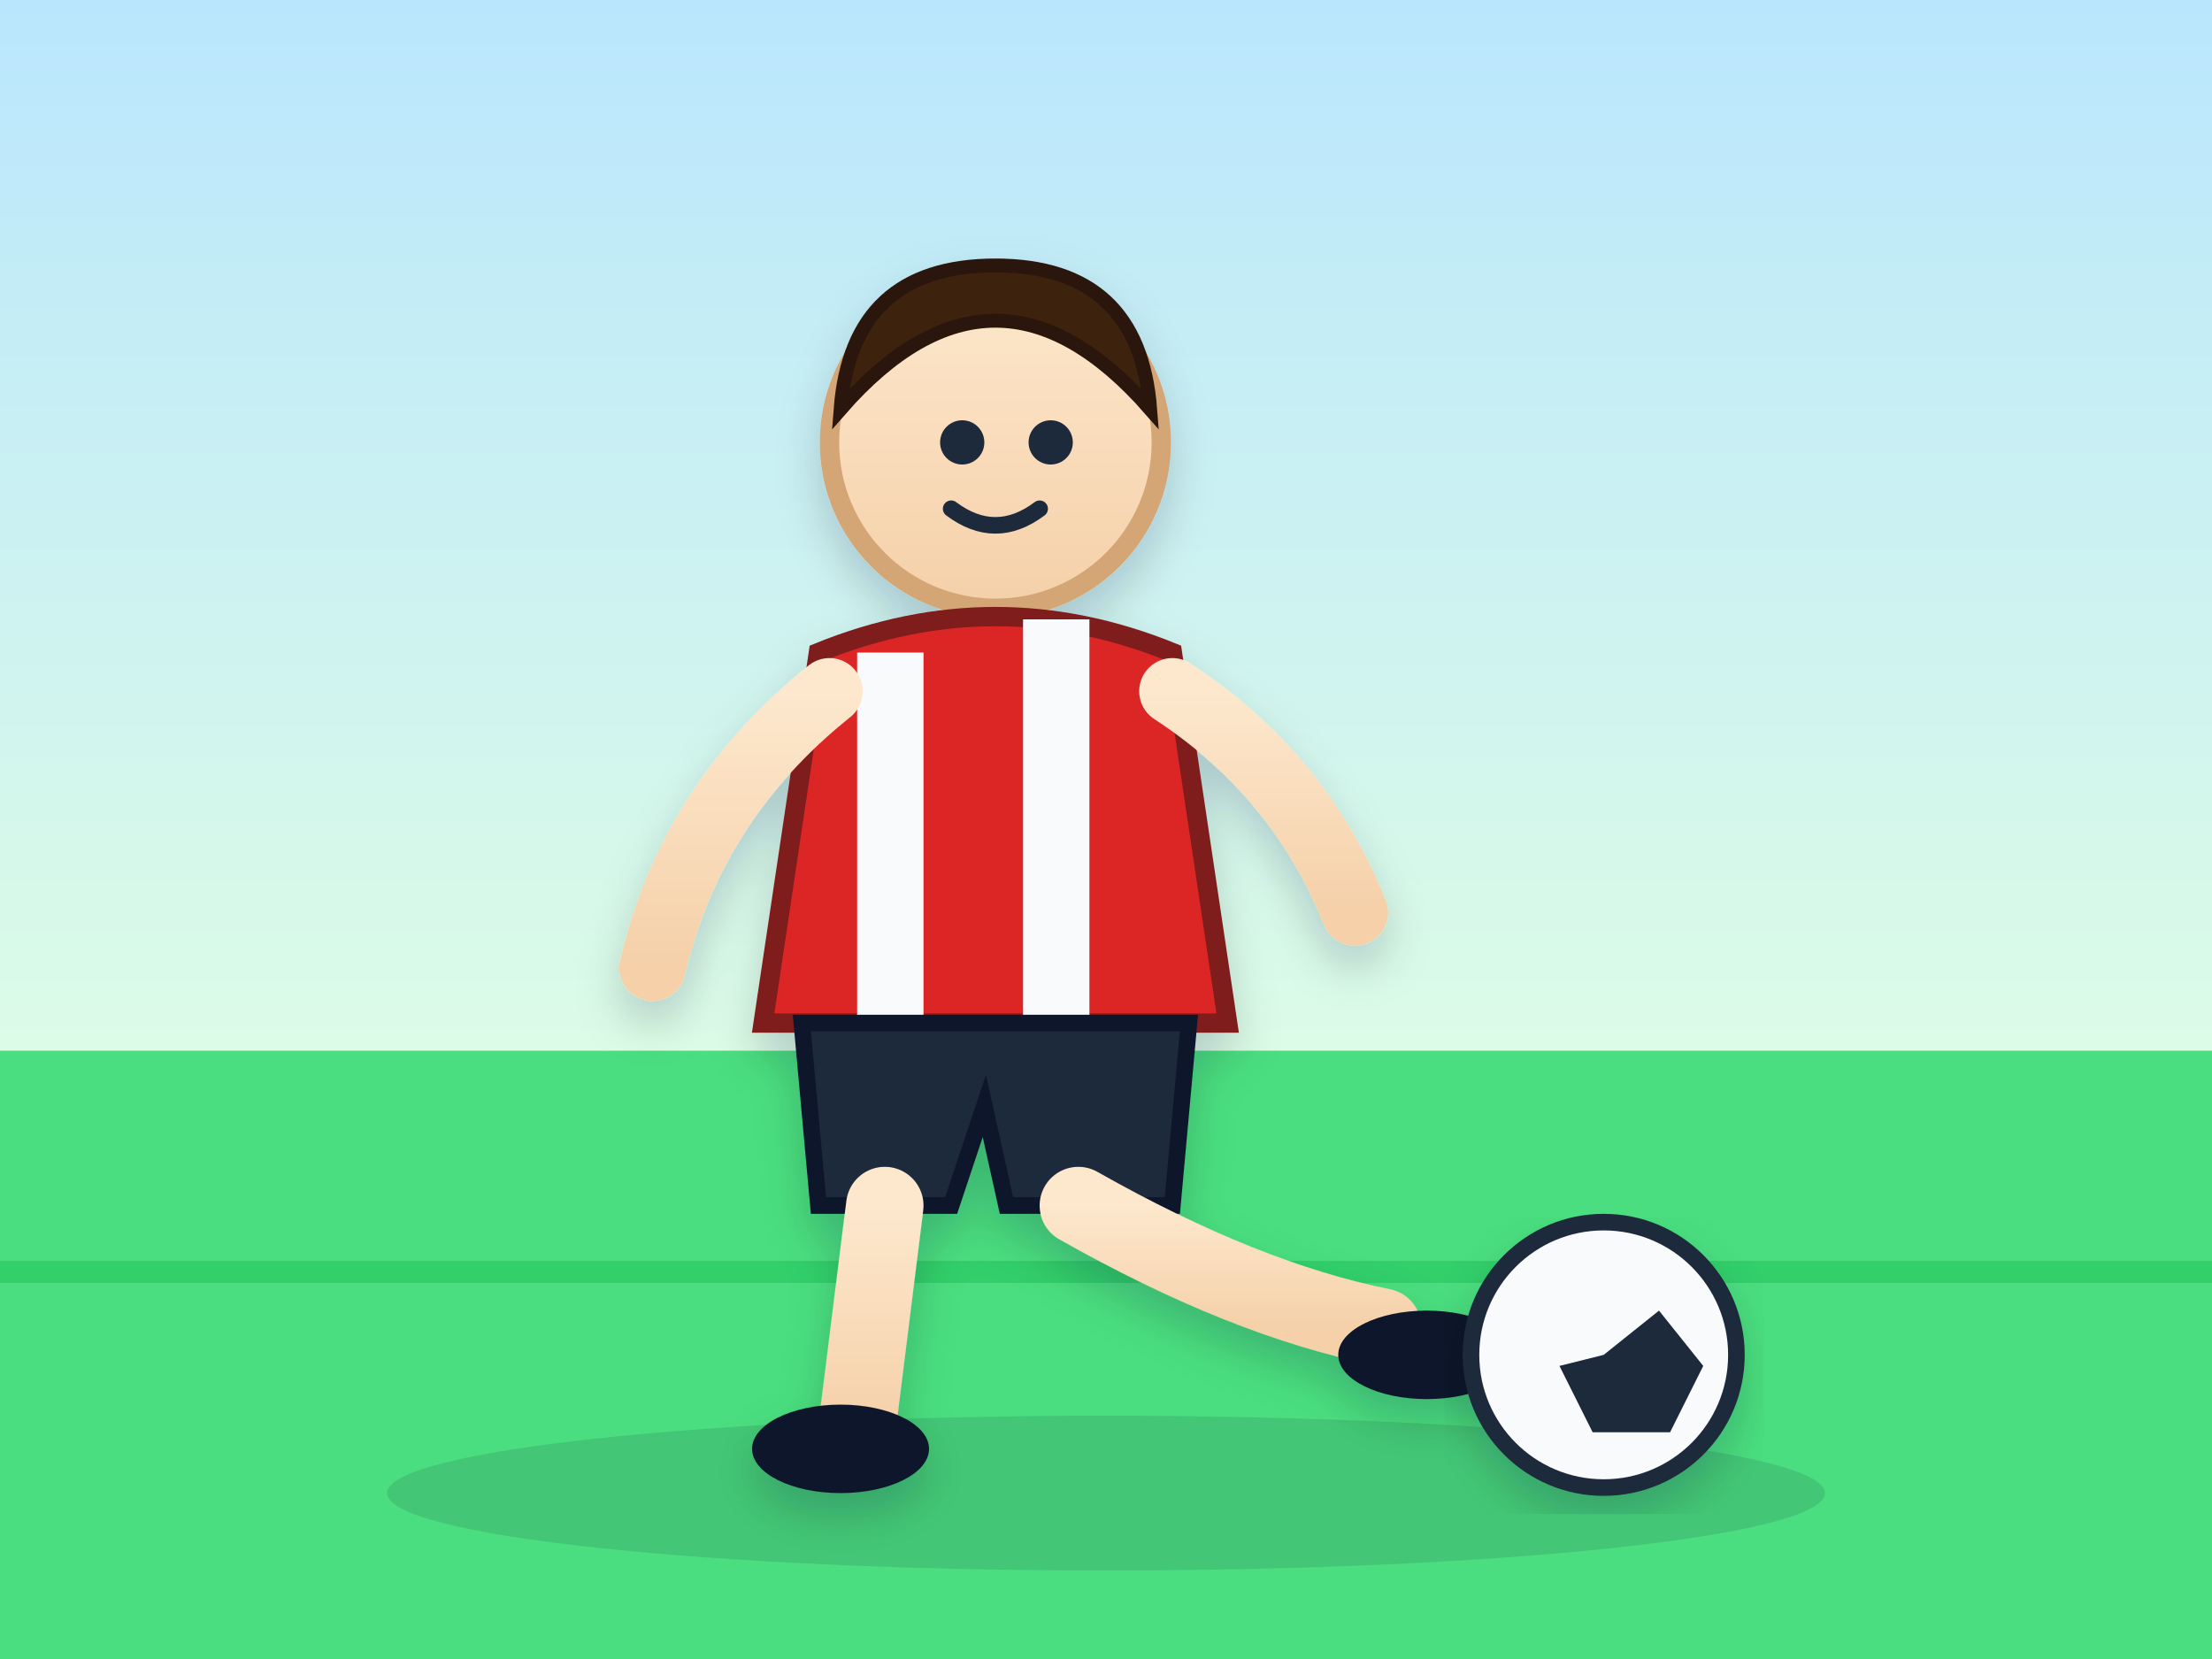
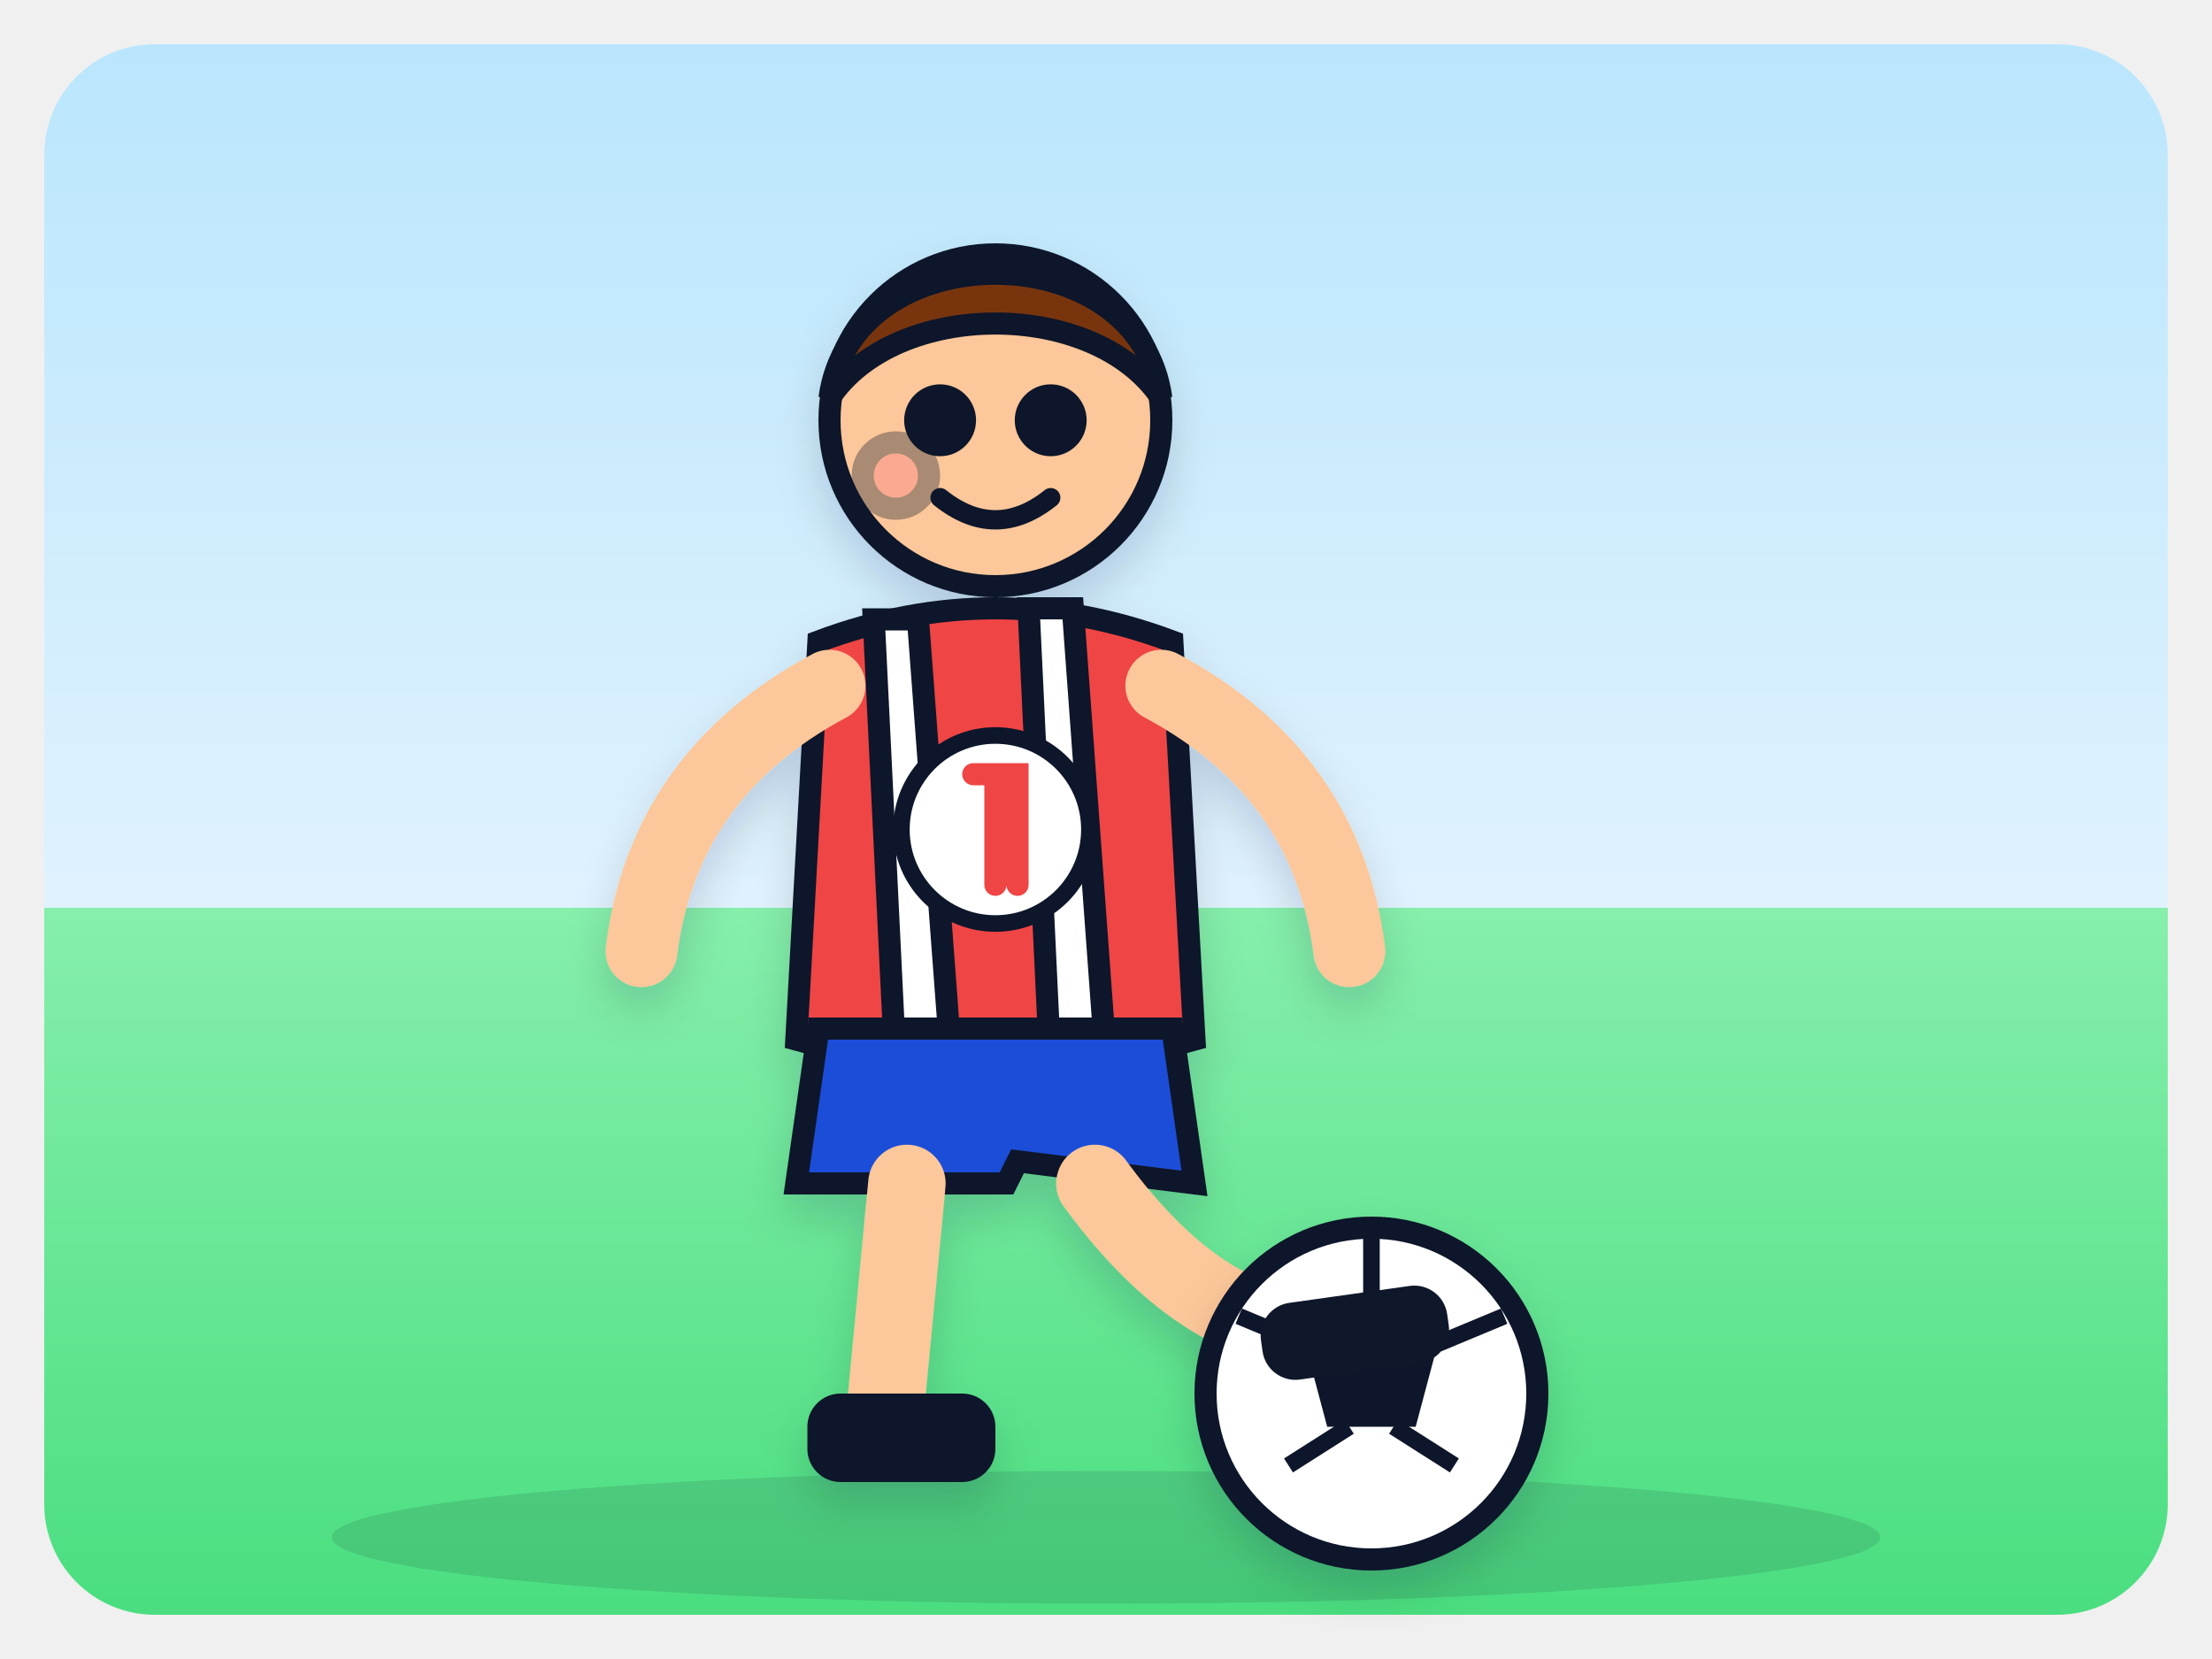
- <svg xmlns="http://www.w3.org/2000/svg" viewBox="0 0 400 300" role="img" aria-labelledby="title-player desc-player">
+ <svg xmlns="http://www.w3.org/2000/svg" viewBox="0 0 400 300" role="img" aria-labelledby="t-player d-player">
  <defs>
-     <linearGradient id="player-bg" x1="0" y1="0" x2="0" y2="1">
+     <linearGradient id="ply-bg" x1="0" y1="0" x2="0" y2="1">
      <stop offset="0%" stop-color="#bae6fd" />
-       <stop offset="100%" stop-color="#dcfce7" />
+       <stop offset="55%" stop-color="#e0f2fe" />
+       <stop offset="55%" stop-color="#86efac" />
+       <stop offset="100%" stop-color="#4ade80" />
    </linearGradient>
-     <linearGradient id="player-skin" x1="0" y1="0" x2="0" y2="1">
-       <stop offset="0%" stop-color="#fde8cd" />
-       <stop offset="100%" stop-color="#f5d0a9" />
-     </linearGradient>
-     <filter id="soft-shadow" x="-10%" y="-10%" width="120%" height="120%">
-       <feDropShadow dx="0" dy="4" stdDeviation="4" flood-color="#0f172a" flood-opacity="0.18" />
+     <filter id="ply-sh" x="-20%" y="-20%" width="140%" height="140%">
+       <feDropShadow dx="0" dy="4" stdDeviation="4" flood-color="#0f172a" flood-opacity="0.15" />
    </filter>
  </defs>
-   <rect x="0" y="0" width="400" height="190" fill="url(#player-bg)" />
-   <rect x="0" y="190" width="400" height="110" fill="#4ade80" />
-   <line x1="0" y1="230" x2="400" y2="230" stroke="#22c55e" stroke-width="4" opacity="0.6" />
-   <ellipse cx="200" cy="270" rx="130" ry="14" fill="#0f172a" opacity="0.12" />
-   <g filter="url(#soft-shadow)">
-     <circle cx="180" cy="80" r="30" fill="url(#player-skin)" stroke="#d4a574" stroke-width="3.5" />
-     <path d="M152 74 Q154 48 180 48 Q206 48 208 74 Q194 58 180 58 Q166 58 152 74 Z" fill="#3d2109" stroke="#2a1607" stroke-width="2.5" />
-     <circle cx="174" cy="80" r="4" fill="#1e293b" />
-     <circle cx="190" cy="80" r="4" fill="#1e293b" />
-     <path d="M172 92 Q180 98 188 92" fill="none" stroke="#1e293b" stroke-width="3" stroke-linecap="round" />
-     <path d="M148 118 Q180 105 212 118 L222 185 L138 185 Z" fill="#dc2626" stroke="#7f1d1d" stroke-width="3.5" />
-     <g fill="#f8fafc">
-       <rect x="155" y="118" width="12" height="67" />
-       <rect x="185" y="112" width="12" height="73" />
+   <rect x="8" y="8" width="384" height="284" rx="20" fill="url(#ply-bg)" />
+   <ellipse cx="200" cy="278" rx="140" ry="12" fill="#0f172a" opacity="0.12" />
+   <g filter="url(#ply-sh)" stroke="#0f172a" stroke-width="4">
+     <circle cx="180" cy="76" r="30" fill="#fcc79a" />
+     <path d="M150 72 C154 42 206 42 210 72 C198 54 162 54 150 72 Z" fill="#78350f" />
+     <circle cx="170" cy="76" r="4.5" fill="#0f172a" />
+     <circle cx="190" cy="76" r="4.5" fill="#0f172a" />
+     <path d="M170 90 Q180 98 190 90" fill="none" stroke="#0f172a" stroke-width="3.5" stroke-linecap="round" />
+     <circle cx="162" cy="86" r="6" fill="#fb7185" opacity="0.35" />
+     <path d="M148 116 Q180 104 212 116 L216 188 Q180 198 144 188 Z" fill="#ef4444" />
+     <g fill="#fff">
+       <path d="M158 112 L166 112 L172 192 L162 194 Z" />
+       <path d="M186 110 L194 110 L200 192 L190 194 Z" />
    </g>
-     <path d="M150 125 Q125 145 118 175" fill="none" stroke="url(#player-skin)" stroke-width="12" stroke-linecap="round" />
-     <path d="M212 125 Q235 140 245 165" fill="none" stroke="url(#player-skin)" stroke-width="12" stroke-linecap="round" />
-     <path d="M145 185 L215 185 L212 218 L182 218 L178 200 L172 218 L148 218 Z" fill="#1e293b" stroke="#0f172a" stroke-width="3" />
-     <path d="M160 218 L155 258" stroke="url(#player-skin)" stroke-width="14" stroke-linecap="round" />
-     <path d="M195 218 Q225 235 250 240" stroke="url(#player-skin)" stroke-width="14" stroke-linecap="round" fill="none" />
-     <ellipse cx="152" cy="262" rx="16" ry="8" fill="#0f172a" />
-     <ellipse cx="258" cy="245" rx="16" ry="8" fill="#0f172a" />
+     <circle cx="180" cy="150" r="17" fill="#fff" stroke="#0f172a" stroke-width="3" />
+     <path d="M176 140 L184 140 L184 160 M180 140 L180 160" stroke="#ef4444" stroke-width="4" fill="none" stroke-linecap="round" />
+     <path d="M150 124 Q120 140 116 172" fill="none" stroke="#fcc79a" stroke-width="13" stroke-linecap="round" />
+     <path d="M210 124 Q240 140 244 172" fill="none" stroke="#fcc79a" stroke-width="13" stroke-linecap="round" />
+     <path d="M148 186 L212 186 L216 214 L184 210 L182 214 L144 214 Z" fill="#1d4ed8" />
+     <path d="M164 214 L160 256" stroke="#fcc79a" stroke-width="14" stroke-linecap="round" />
+     <rect x="146" y="252" width="34" height="16" rx="6" fill="#0f172a" stroke="none" />
+     <path d="M198 214 Q214 236 232 240" stroke="#fcc79a" stroke-width="14" stroke-linecap="round" fill="none" />
  </g>
-   <g filter="url(#soft-shadow)">
-     <circle cx="290" cy="245" r="24" fill="#f8fafc" stroke="#1e293b" stroke-width="3" />
-     <path d="M290 245 l10 -8 l8 10 l-6 12 l-14 0 l-6 -12 Z" fill="#1e293b" />
+   <g filter="url(#ply-sh)">
+     <circle cx="248" cy="252" r="30" fill="#fff" stroke="#0f172a" stroke-width="4" />
+     <path d="M248 234 l12 9 -4 15 -16 0 -4 -15 Z" fill="#0f172a" />
+     <path d="M248 234 l0 -12 M260 243 l12 -5 M244 258 l-11 7 M252 258 l11 7 M236 243 l-12 -5" stroke="#0f172a" stroke-width="3" />
  </g>
+   <rect x="228" y="234" width="34" height="14" rx="6" fill="#0f172a" transform="rotate(-8 245 241)" />
</svg>
